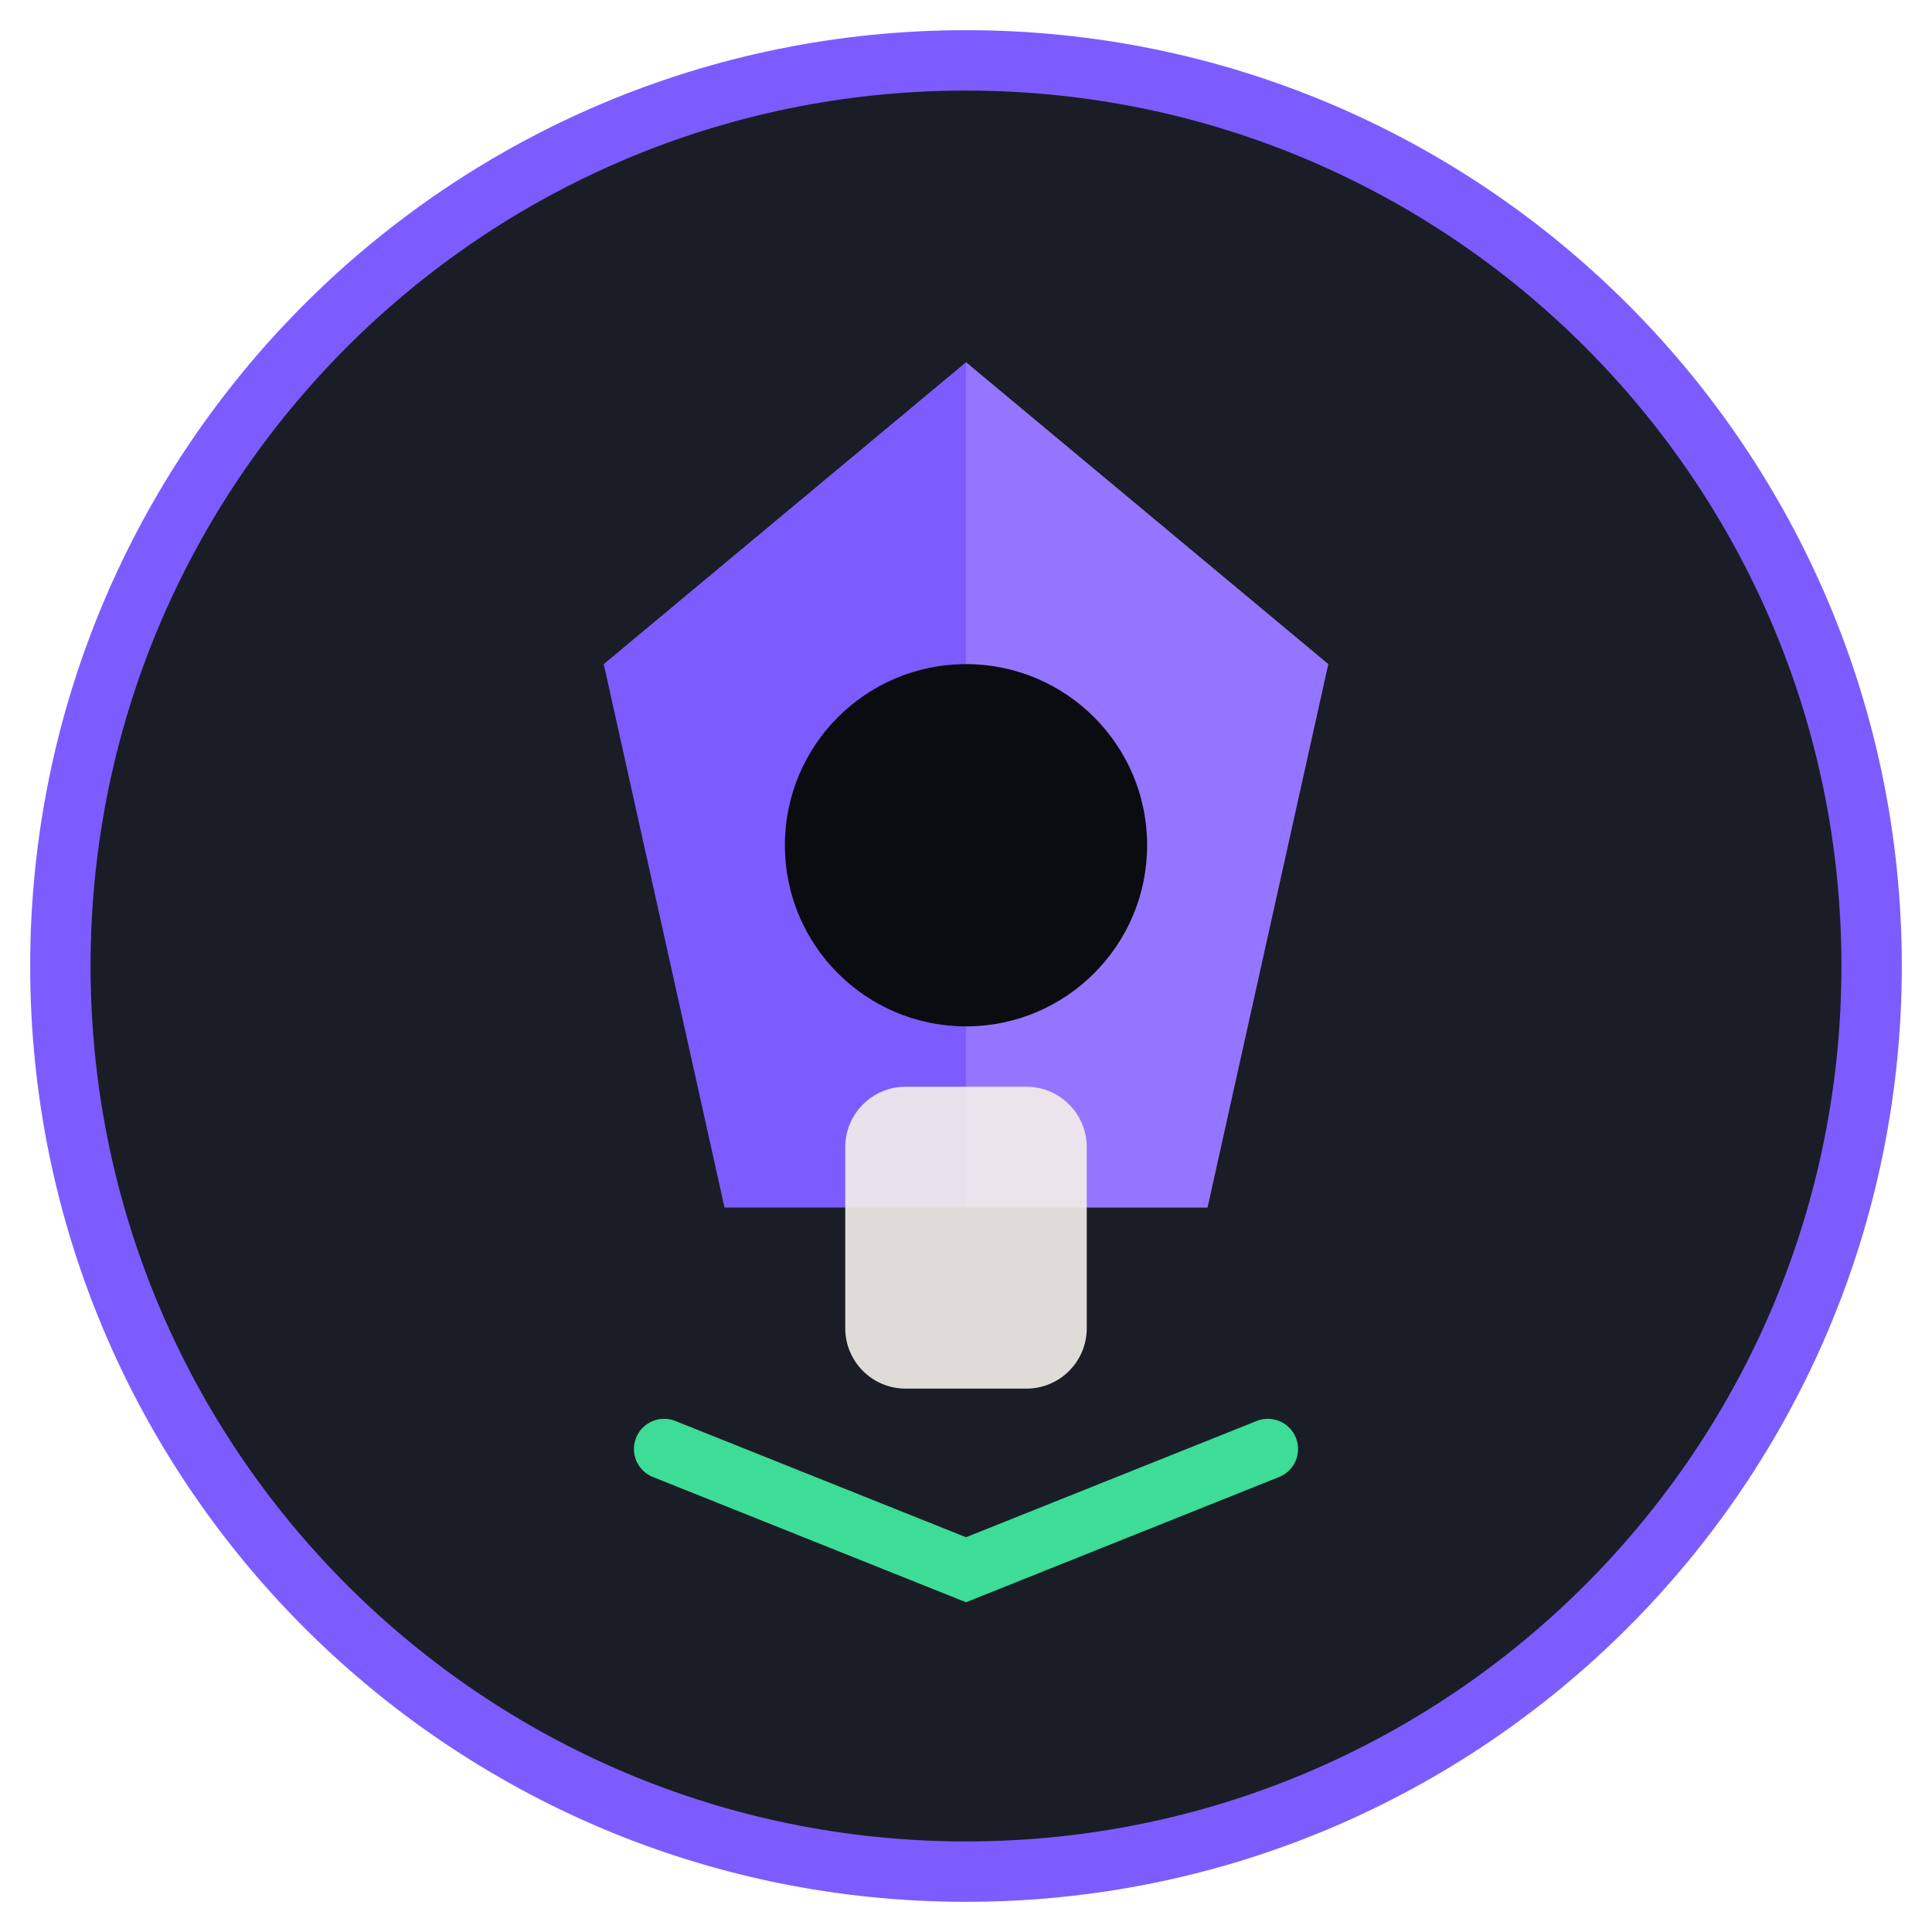
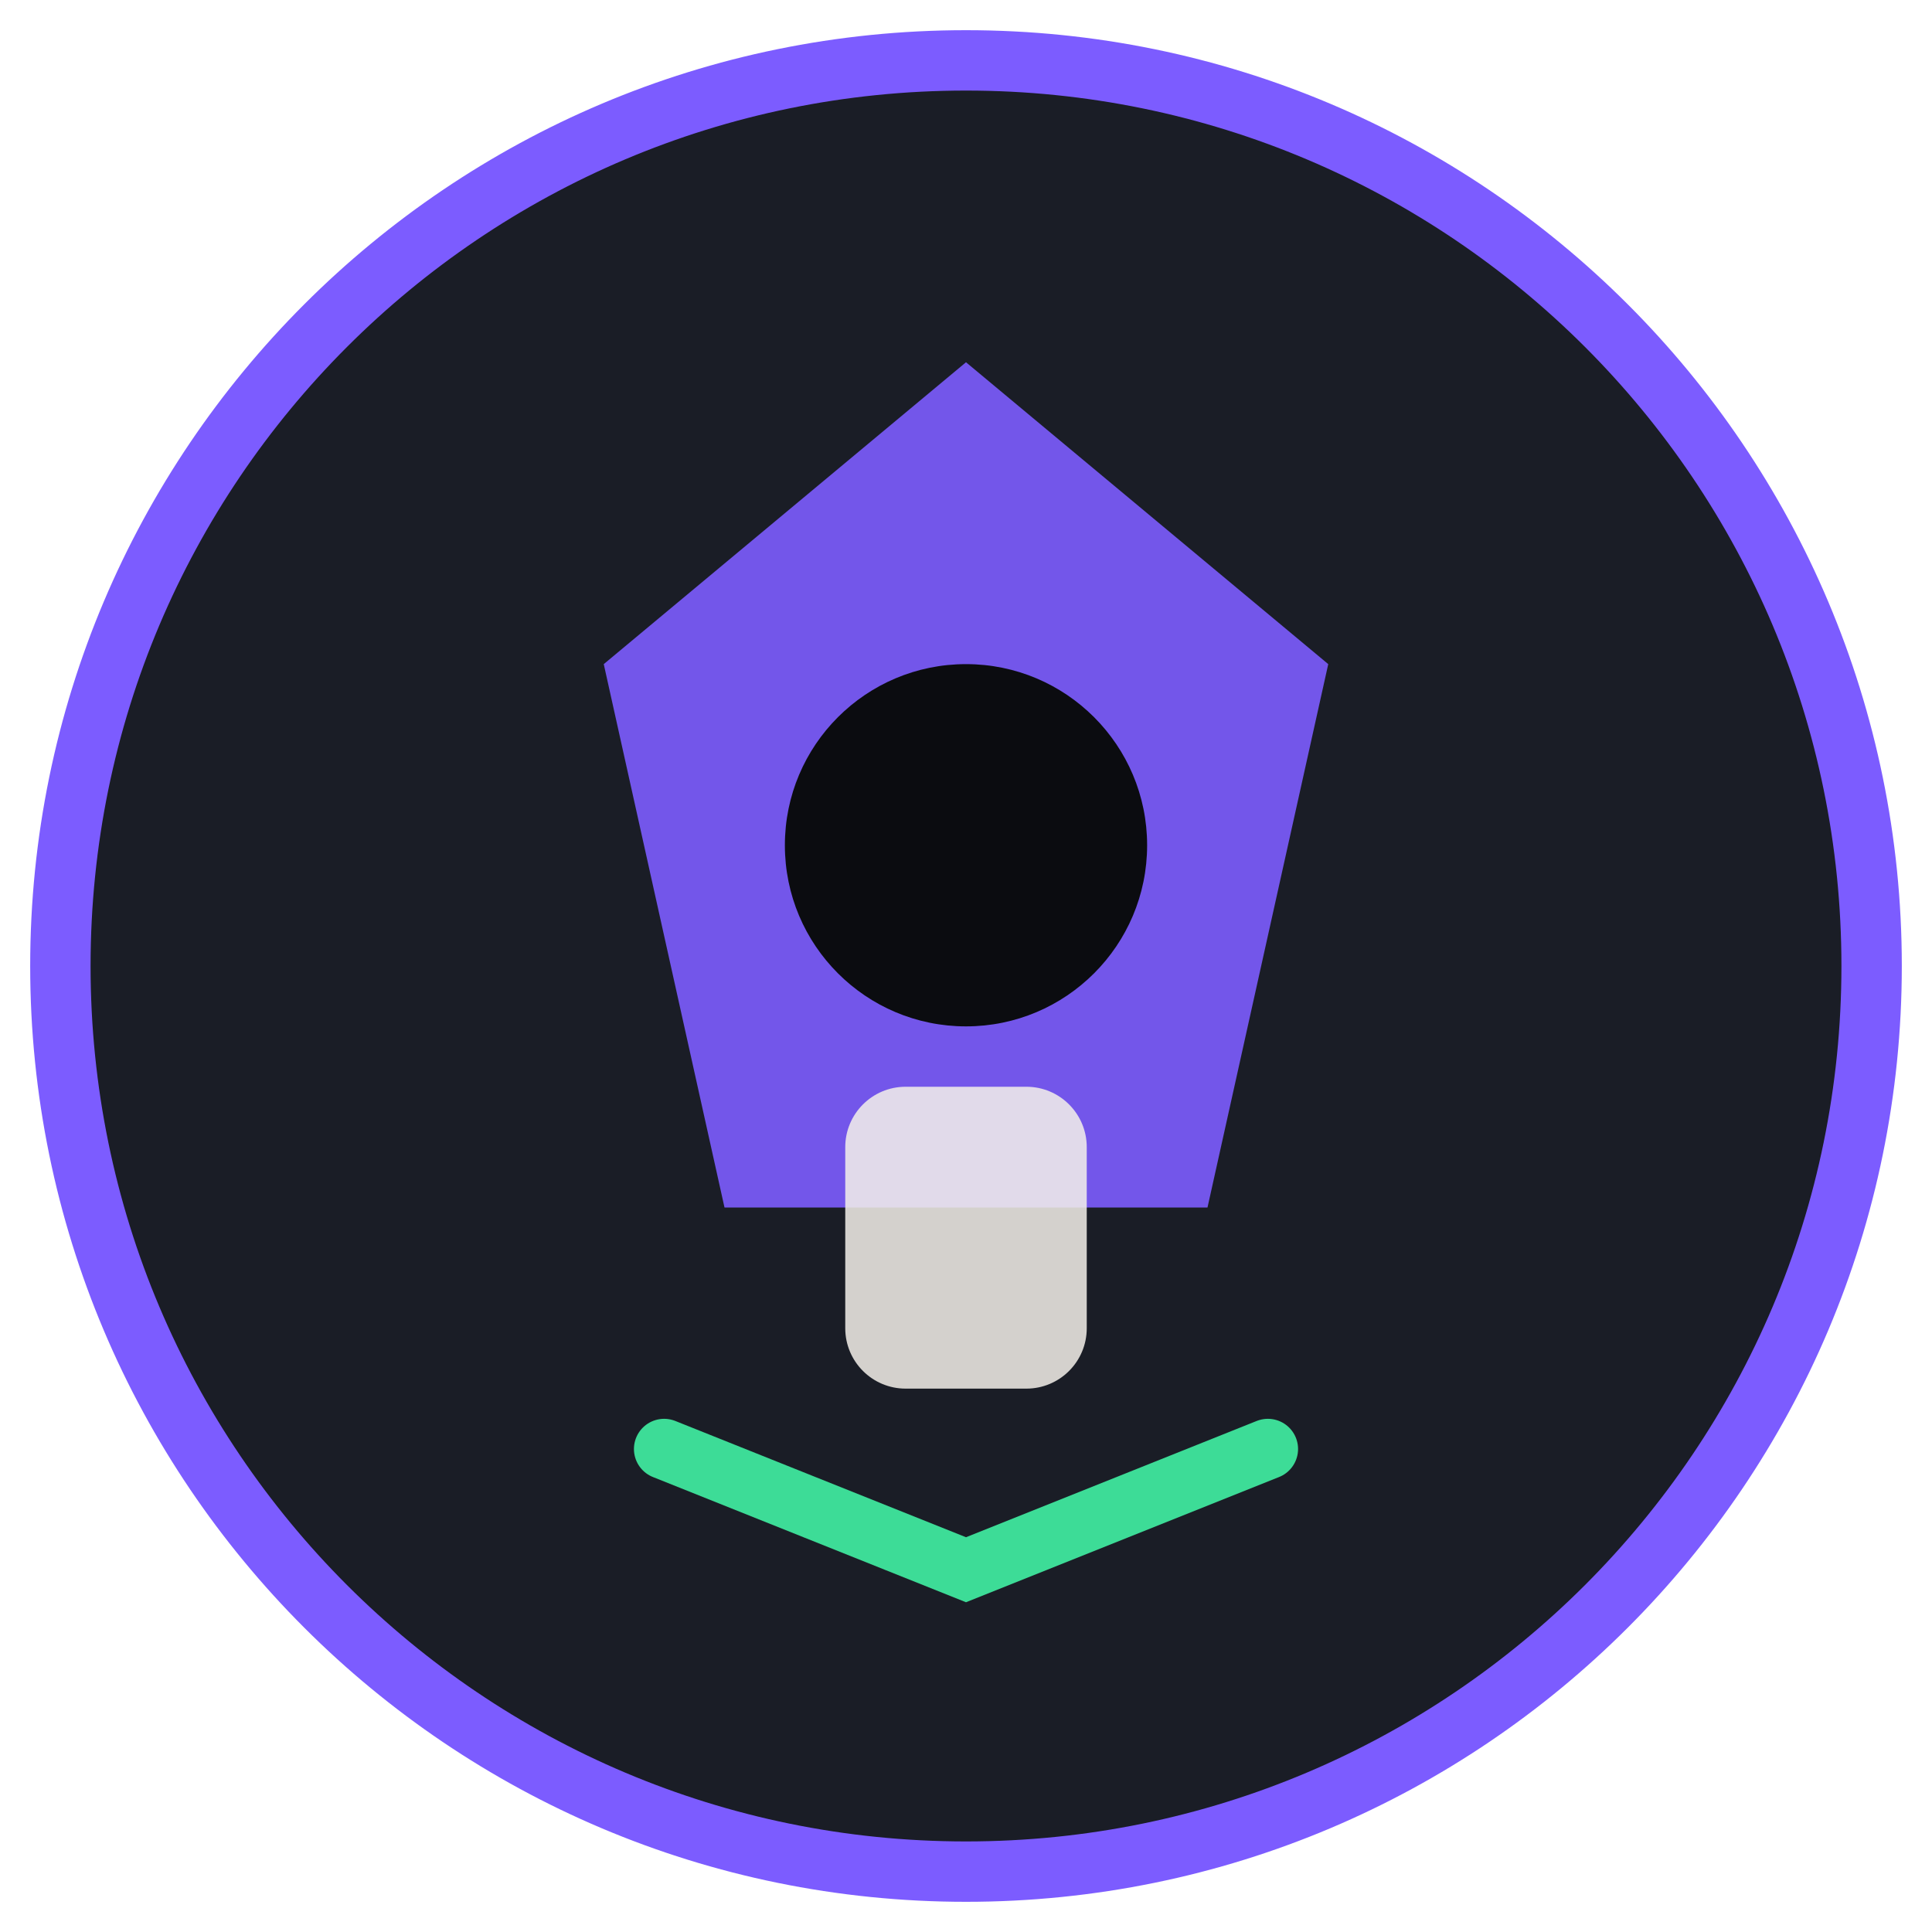
<svg xmlns="http://www.w3.org/2000/svg" viewBox="0 0 64 64" fill="none">
  <circle cx="32" cy="32" r="30" fill="#1A1D26" stroke="#7C5CFF" stroke-width="2" />
-   <path d="M32 12 L44 22 L40 40 L24 40 L20 22 Z" fill="#7C5CFF" />
-   <path d="M32 12 L44 22 L40 40 L32 40 Z" fill="#A78BFF" opacity="0.55" />
+   <path d="M32 12 L44 22 L40 40 L24 40 L20 22 Z" fill="#7C5CFF" opacity="0.9" />
  <circle cx="32" cy="28" r="6" fill="#0B0C10" />
-   <rect x="28" y="36" width="8" height="10" rx="2" fill="#F4F1EA" opacity="0.9" />
-   <path d="M22 48 L32 52 L42 48" stroke="#3DDC97" stroke-width="2" stroke-linecap="round" fill="none" />
+   <rect x="28" y="36" width="8" height="10" rx="2" fill="#F4F1EA" opacity="0.85" />
+   <path d="M22 48 L32 52 L42 48" stroke="#3DDC97" stroke-width="2" stroke-linecap="round" />
</svg>
